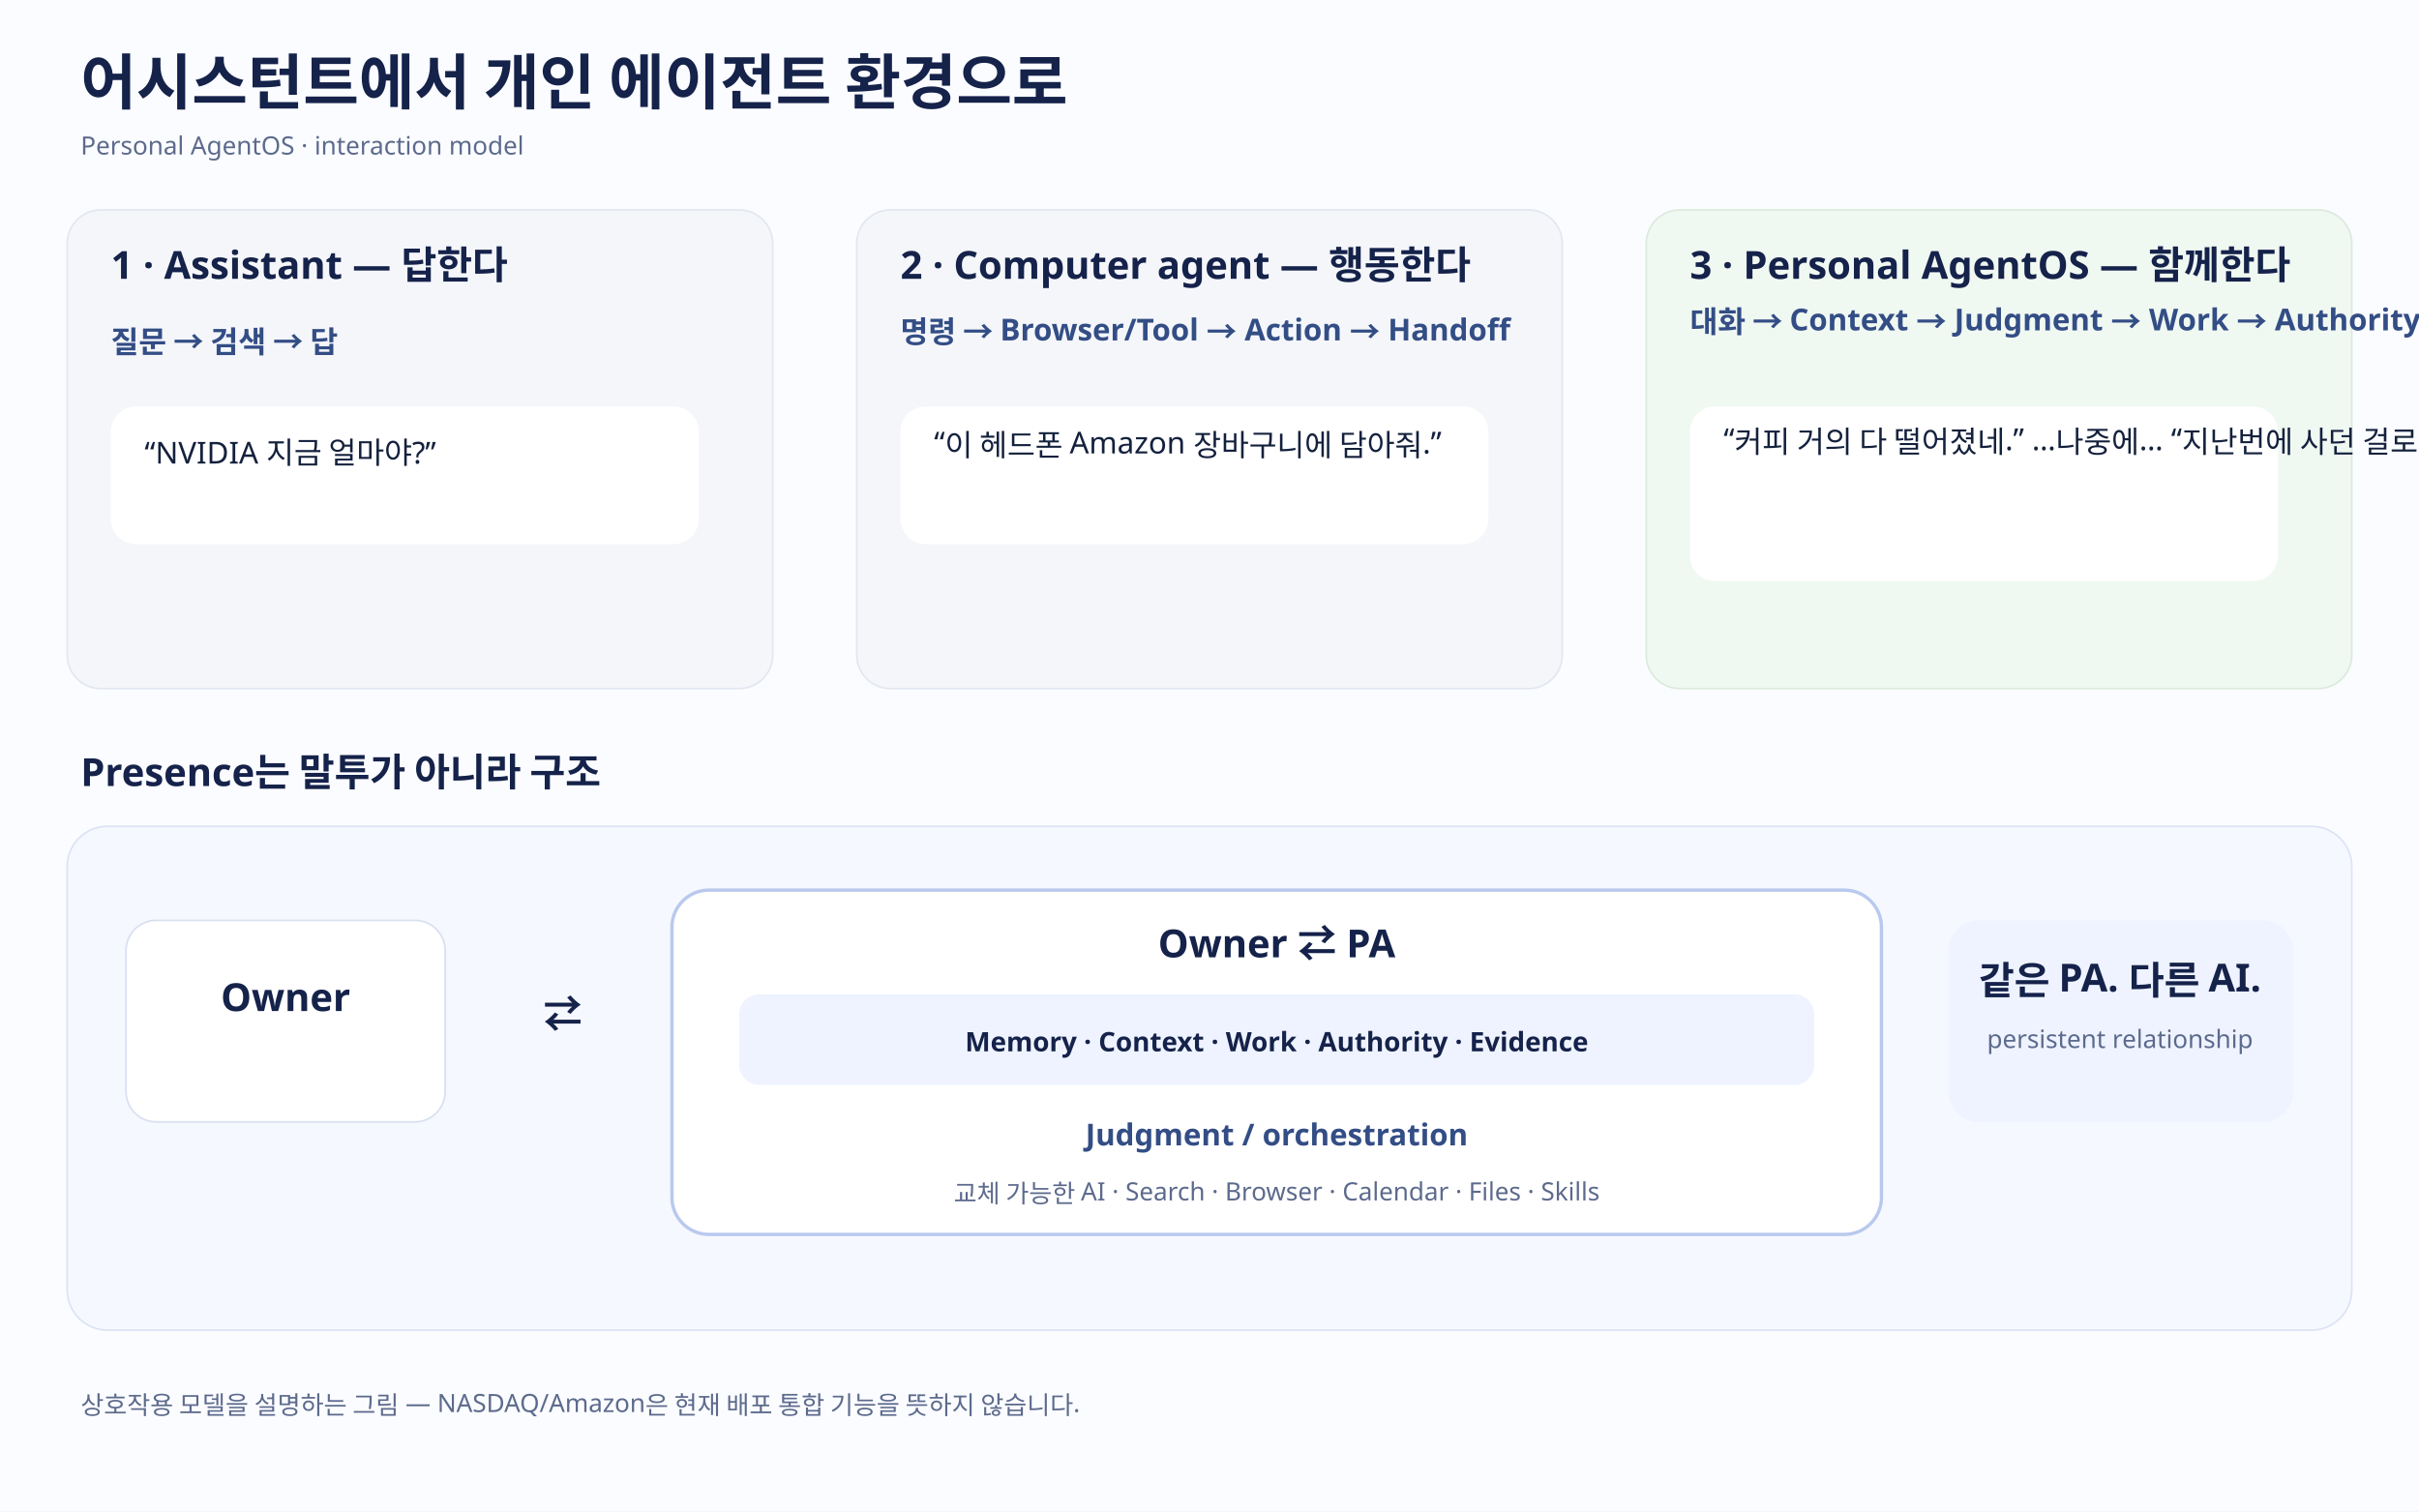
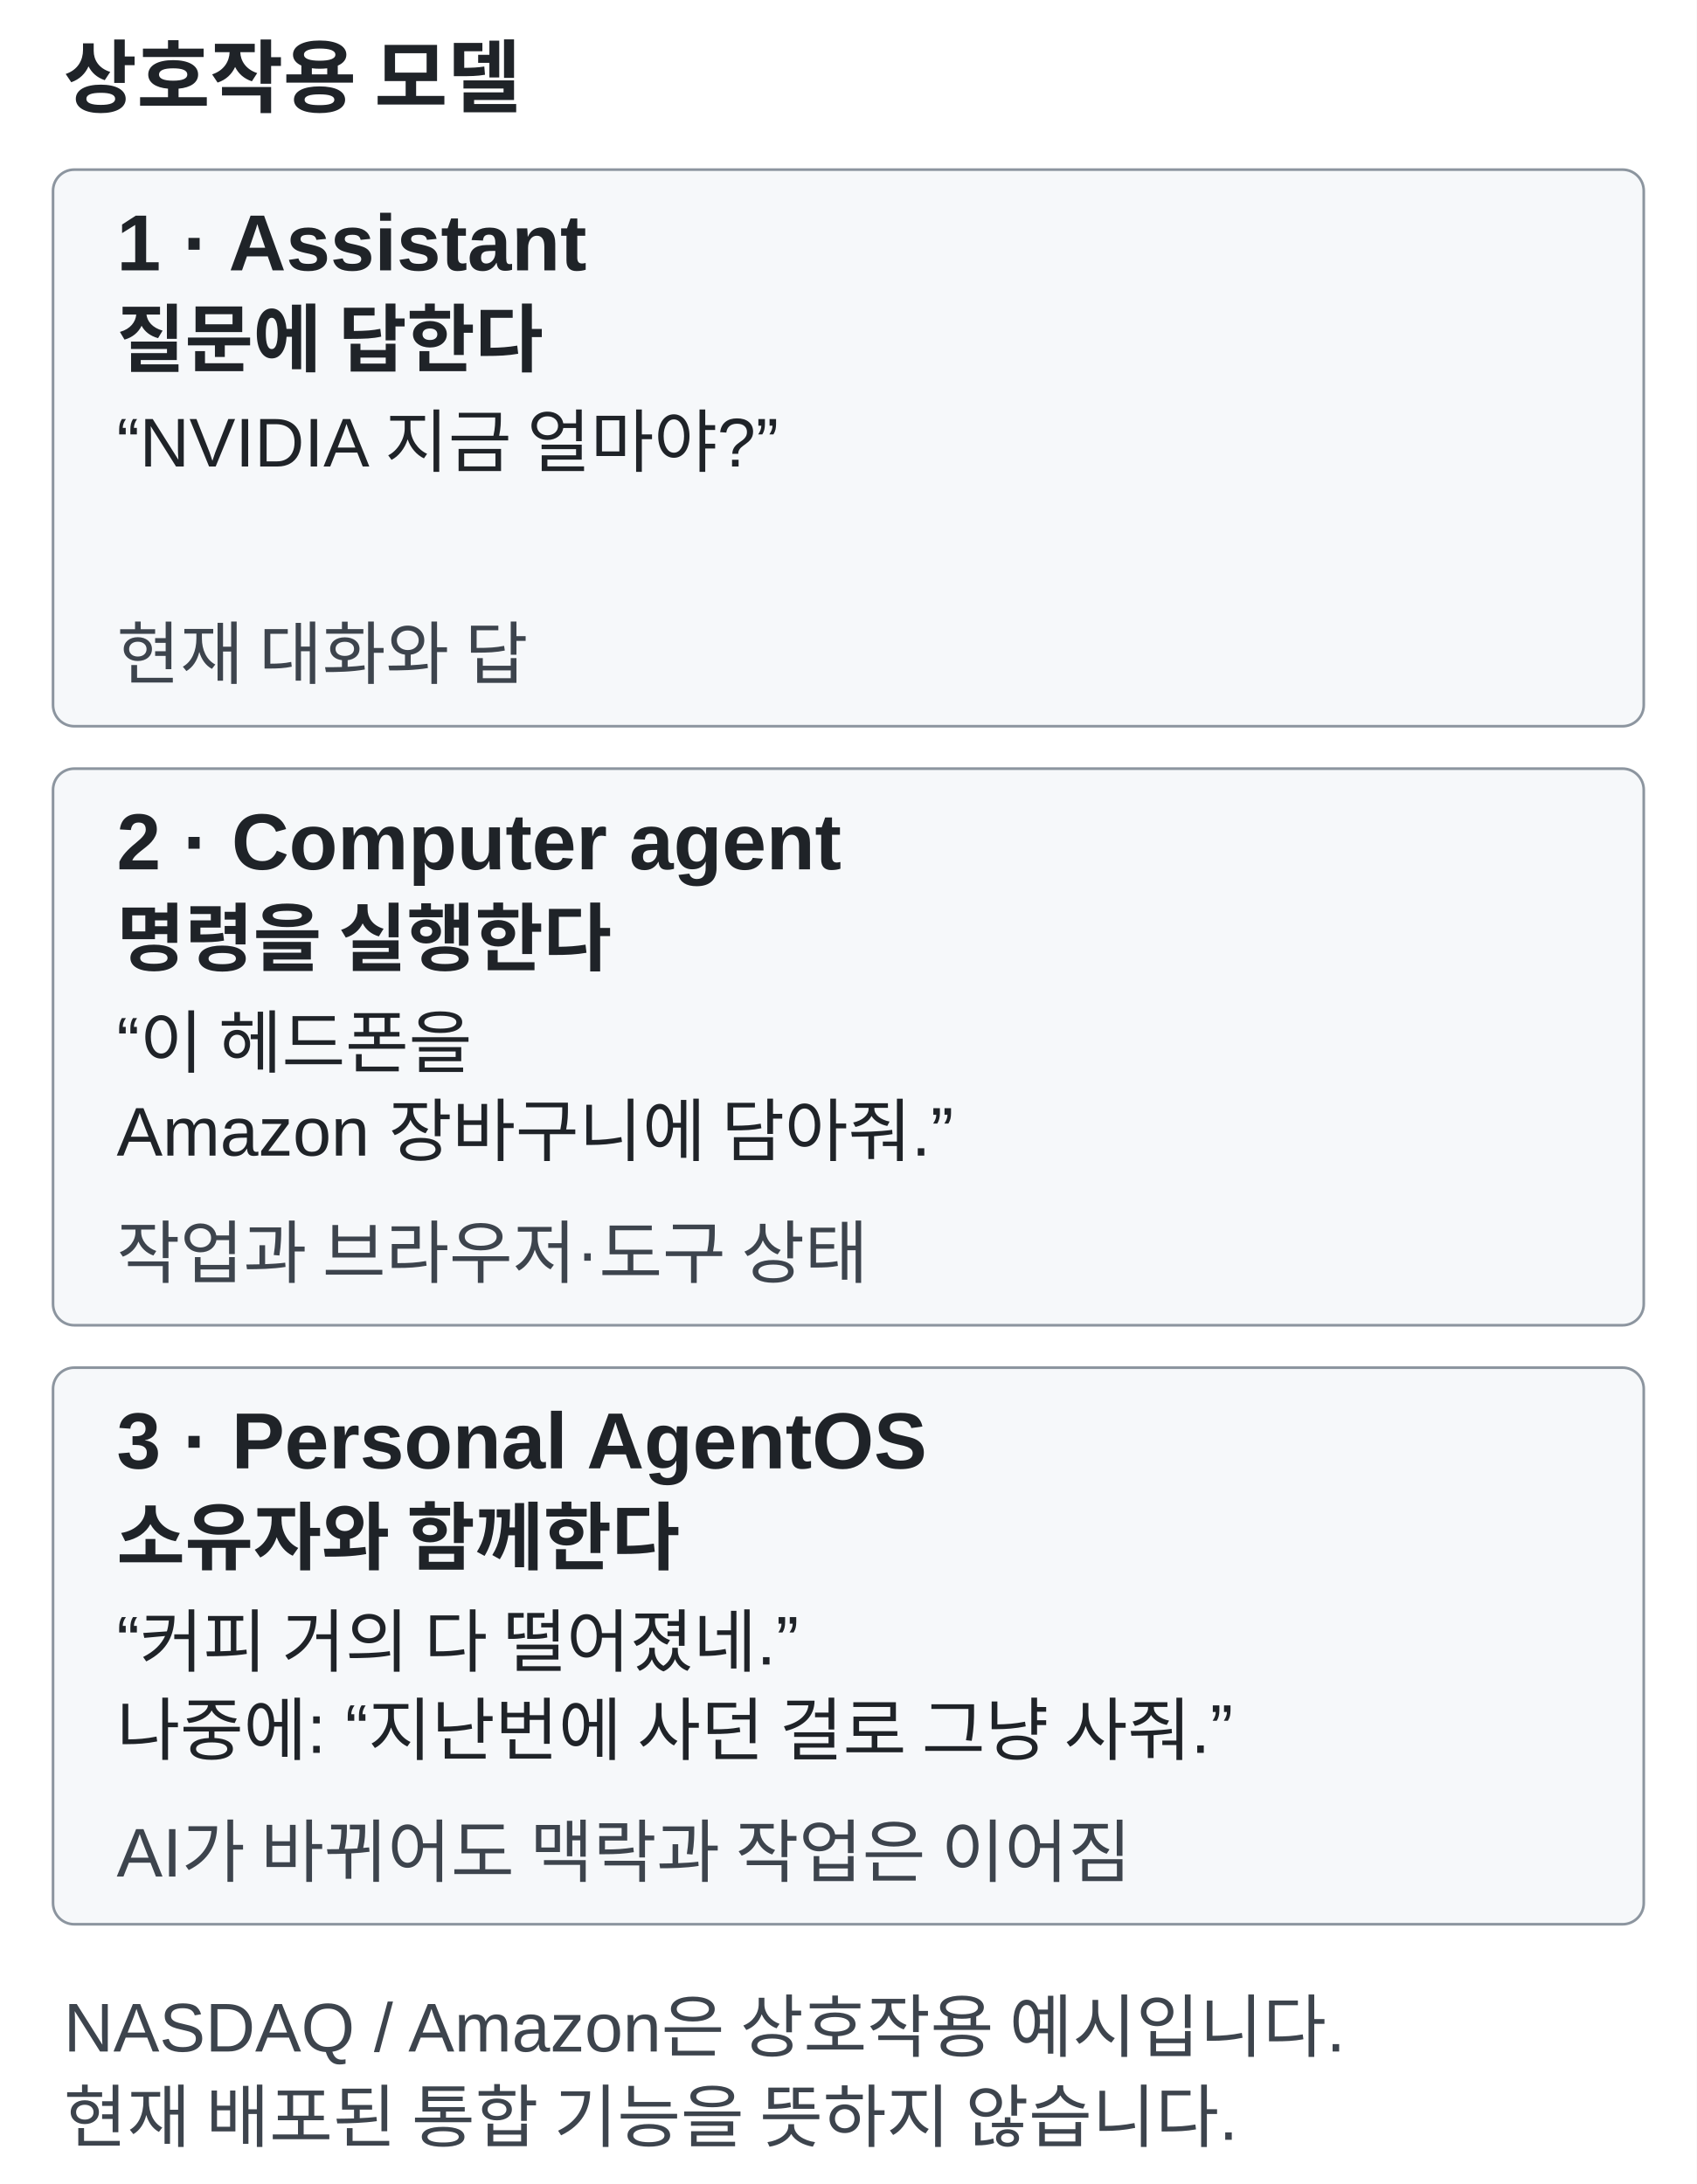
- <svg xmlns="http://www.w3.org/2000/svg" width="1440" height="900" viewBox="0 0 1440 900" role="img" aria-labelledby="title desc">
+ <svg xmlns="http://www.w3.org/2000/svg" width="640" height="824" viewBox="0 0 640 824" role="img" aria-labelledby="title desc">
  <style>
- text{font-family:-apple-system,BlinkMacSystemFont,"Segoe UI","Noto Sans","Noto Sans CJK KR","Noto Sans CJK JP",Arial,sans-serif;fill:#15224a}.h1{font-size:36px;font-weight:700}.h2{font-size:23px;font-weight:700}.body{font-size:18px}.small{font-size:15px;fill:#5c6a8c}.flow{font-size:18px;font-weight:600;fill:#334d85}.quote{font-size:18px;fill:#14213d}.tag{font-size:16px;font-weight:600}.center{text-anchor:middle}
+ text{font-family:Arial,"Noto Sans",sans-serif;fill:#1f2328;font-size:26px}
+ .heading{font-size:30px;font-weight:700}.label{font-size:28px;font-weight:700}.muted{fill:#3d444d}.center{text-anchor:middle}
</style>
-   <rect width="1440" height="900" fill="#fbfcff" />
-   <text x="48" y="62" class="h1">어시스턴트에서 개인 에이전트 환경으로</text>
-   <text x="48" y="92" class="small">Personal AgentOS · interaction model</text>
-   <rect x="40" y="125" width="420" height="285" rx="20" fill="#f4f6fa" stroke="#e2e7f0" />
-   <rect x="510" y="125" width="420" height="285" rx="20" fill="#f4f6fa" stroke="#e2e7f0" />
-   <rect x="980" y="125" width="420" height="285" rx="20" fill="#f0f8f2" stroke="#dbeadd" />
-   <text x="66" y="166" class="h2">1 · Assistant — 답한다</text>
-   <text x="66" y="210" class="flow">질문 → 검색 → 답</text>
-   <rect x="66" y="242" width="350" height="82" rx="15" fill="#fff" />
-   <text x="86" y="276" class="quote">“NVIDIA 지금 얼마야?”</text>
-   <text x="536" y="166" class="h2">2 · Computer agent — 행동한다</text>
-   <text x="536" y="204" class="flow" textLength="330" lengthAdjust="spacingAndGlyphs">명령 → Browser/Tool → Action → Handoff</text>
-   <rect x="536" y="242" width="350" height="82" rx="15" fill="#fff" />
-   <text x="556" y="270" class="quote" textLength="310" lengthAdjust="spacingAndGlyphs">“이 헤드폰 Amazon 장바구니에 담아줘.”</text>
-   <text x="1006" y="166" class="h2">3 · Personal AgentOS — 함께한다</text>
-   <text x="1006" y="198" class="flow" textLength="330" lengthAdjust="spacingAndGlyphs">대화 → Context → Judgment → Work → Authority</text>
-   <rect x="1006" y="242" width="350" height="104" rx="15" fill="#fff" />
-   <text x="1026" y="268" class="quote" textLength="310" lengthAdjust="spacingAndGlyphs">“커피 거의 다 떨어졌네.”  …나중에…  “지난번에 사던 걸로 그냥 사줘.”</text>
-   <text x="48" y="468" class="h2">Presence는 말투가 아니라 구조</text>
-   <rect x="40" y="492" width="1360" height="300" rx="24" fill="#f6f8ff" stroke="#dbe3f5" />
-   <rect x="75" y="548" width="190" height="120" rx="18" fill="#fff" stroke="#d8e0f0" />
-   <text x="170" y="602" class="h2 center">Owner</text>
-   <text x="335" y="612" class="h2 center">⇄</text>
-   <rect x="400" y="530" width="720" height="205" rx="22" fill="#fff" stroke="#b9c9ee" stroke-width="2" />
-   <text x="760" y="570" class="h2 center">Owner ⇄ PA</text>
-   <rect x="440" y="592" width="640" height="54" rx="12" fill="#eef3ff" />
-   <text x="760" y="626" class="tag center">Memory · Context · Work · Authority · Evidence</text>
-   <text x="760" y="682" class="flow center">Judgment / orchestration</text>
-   <text x="760" y="716" class="small center">교체 가능한 AI · Search · Browser · Calendar · Files · Skills</text>
-   <rect x="1160" y="548" width="205" height="120" rx="18" fill="#eef3ff" />
-   <text x="1262" y="592" class="h2 center">같은 PA. 다른 AI.</text>
-   <text x="1262" y="624" class="small center">persistent relationship</text>
-   <text x="48" y="842" class="small">상호작용 모델을 설명하는 그림 — NASDAQ/Amazon은 현재 배포 통합 기능을 뜻하지 않습니다.</text>
+   <rect width="640" height="824" fill="#ffffff" />
+   <text x="24" y="40" class="heading">상호작용 모델</text>
+   <rect x="20" y="64" width="600" height="210" rx="8" fill="#f6f8fa" stroke="#8c959f" />
+   <text x="44" y="102" class="heading">1 · Assistant</text>
+   <text x="44" y="138" class="label">질문에 답한다</text>
+   <text x="44" y="176" class="">“NVIDIA 지금 얼마야?”</text>
+   <text x="44" y="256" class="muted">현재 대화와 답</text>
+   <rect x="20" y="290" width="600" height="210" rx="8" fill="#f6f8fa" stroke="#8c959f" />
+   <text x="44" y="328" class="heading">2 · Computer agent</text>
+   <text x="44" y="364" class="label">명령을 실행한다</text>
+   <text x="44" y="402">“이 헤드폰을</text>
+   <text x="44" y="436">Amazon 장바구니에 담아줘.”</text>
+   <text x="44" y="482" class="muted">작업과 브라우저·도구 상태</text>
+   <rect x="20" y="516" width="600" height="210" rx="8" fill="#f6f8fa" stroke="#8c959f" />
+   <text x="44" y="554" class="heading">3 · Personal AgentOS</text>
+   <text x="44" y="590" class="label">소유자와 함께한다</text>
+   <text x="44" y="628" class="">“커피 거의 다 떨어졌네.”</text>
+   <text x="44" y="662" class="">나중에: “지난번에 사던 걸로 그냥 사줘.”</text>
+   <text x="44" y="708" class="muted">AI가 바뀌어도 맥락과 작업은 이어짐</text>
+   <text x="24" y="774" class="muted">NASDAQ / Amazon은 상호작용 예시입니다.</text>
+   <text x="24" y="808" class="muted">현재 배포된 통합 기능을 뜻하지 않습니다.</text>
</svg>
